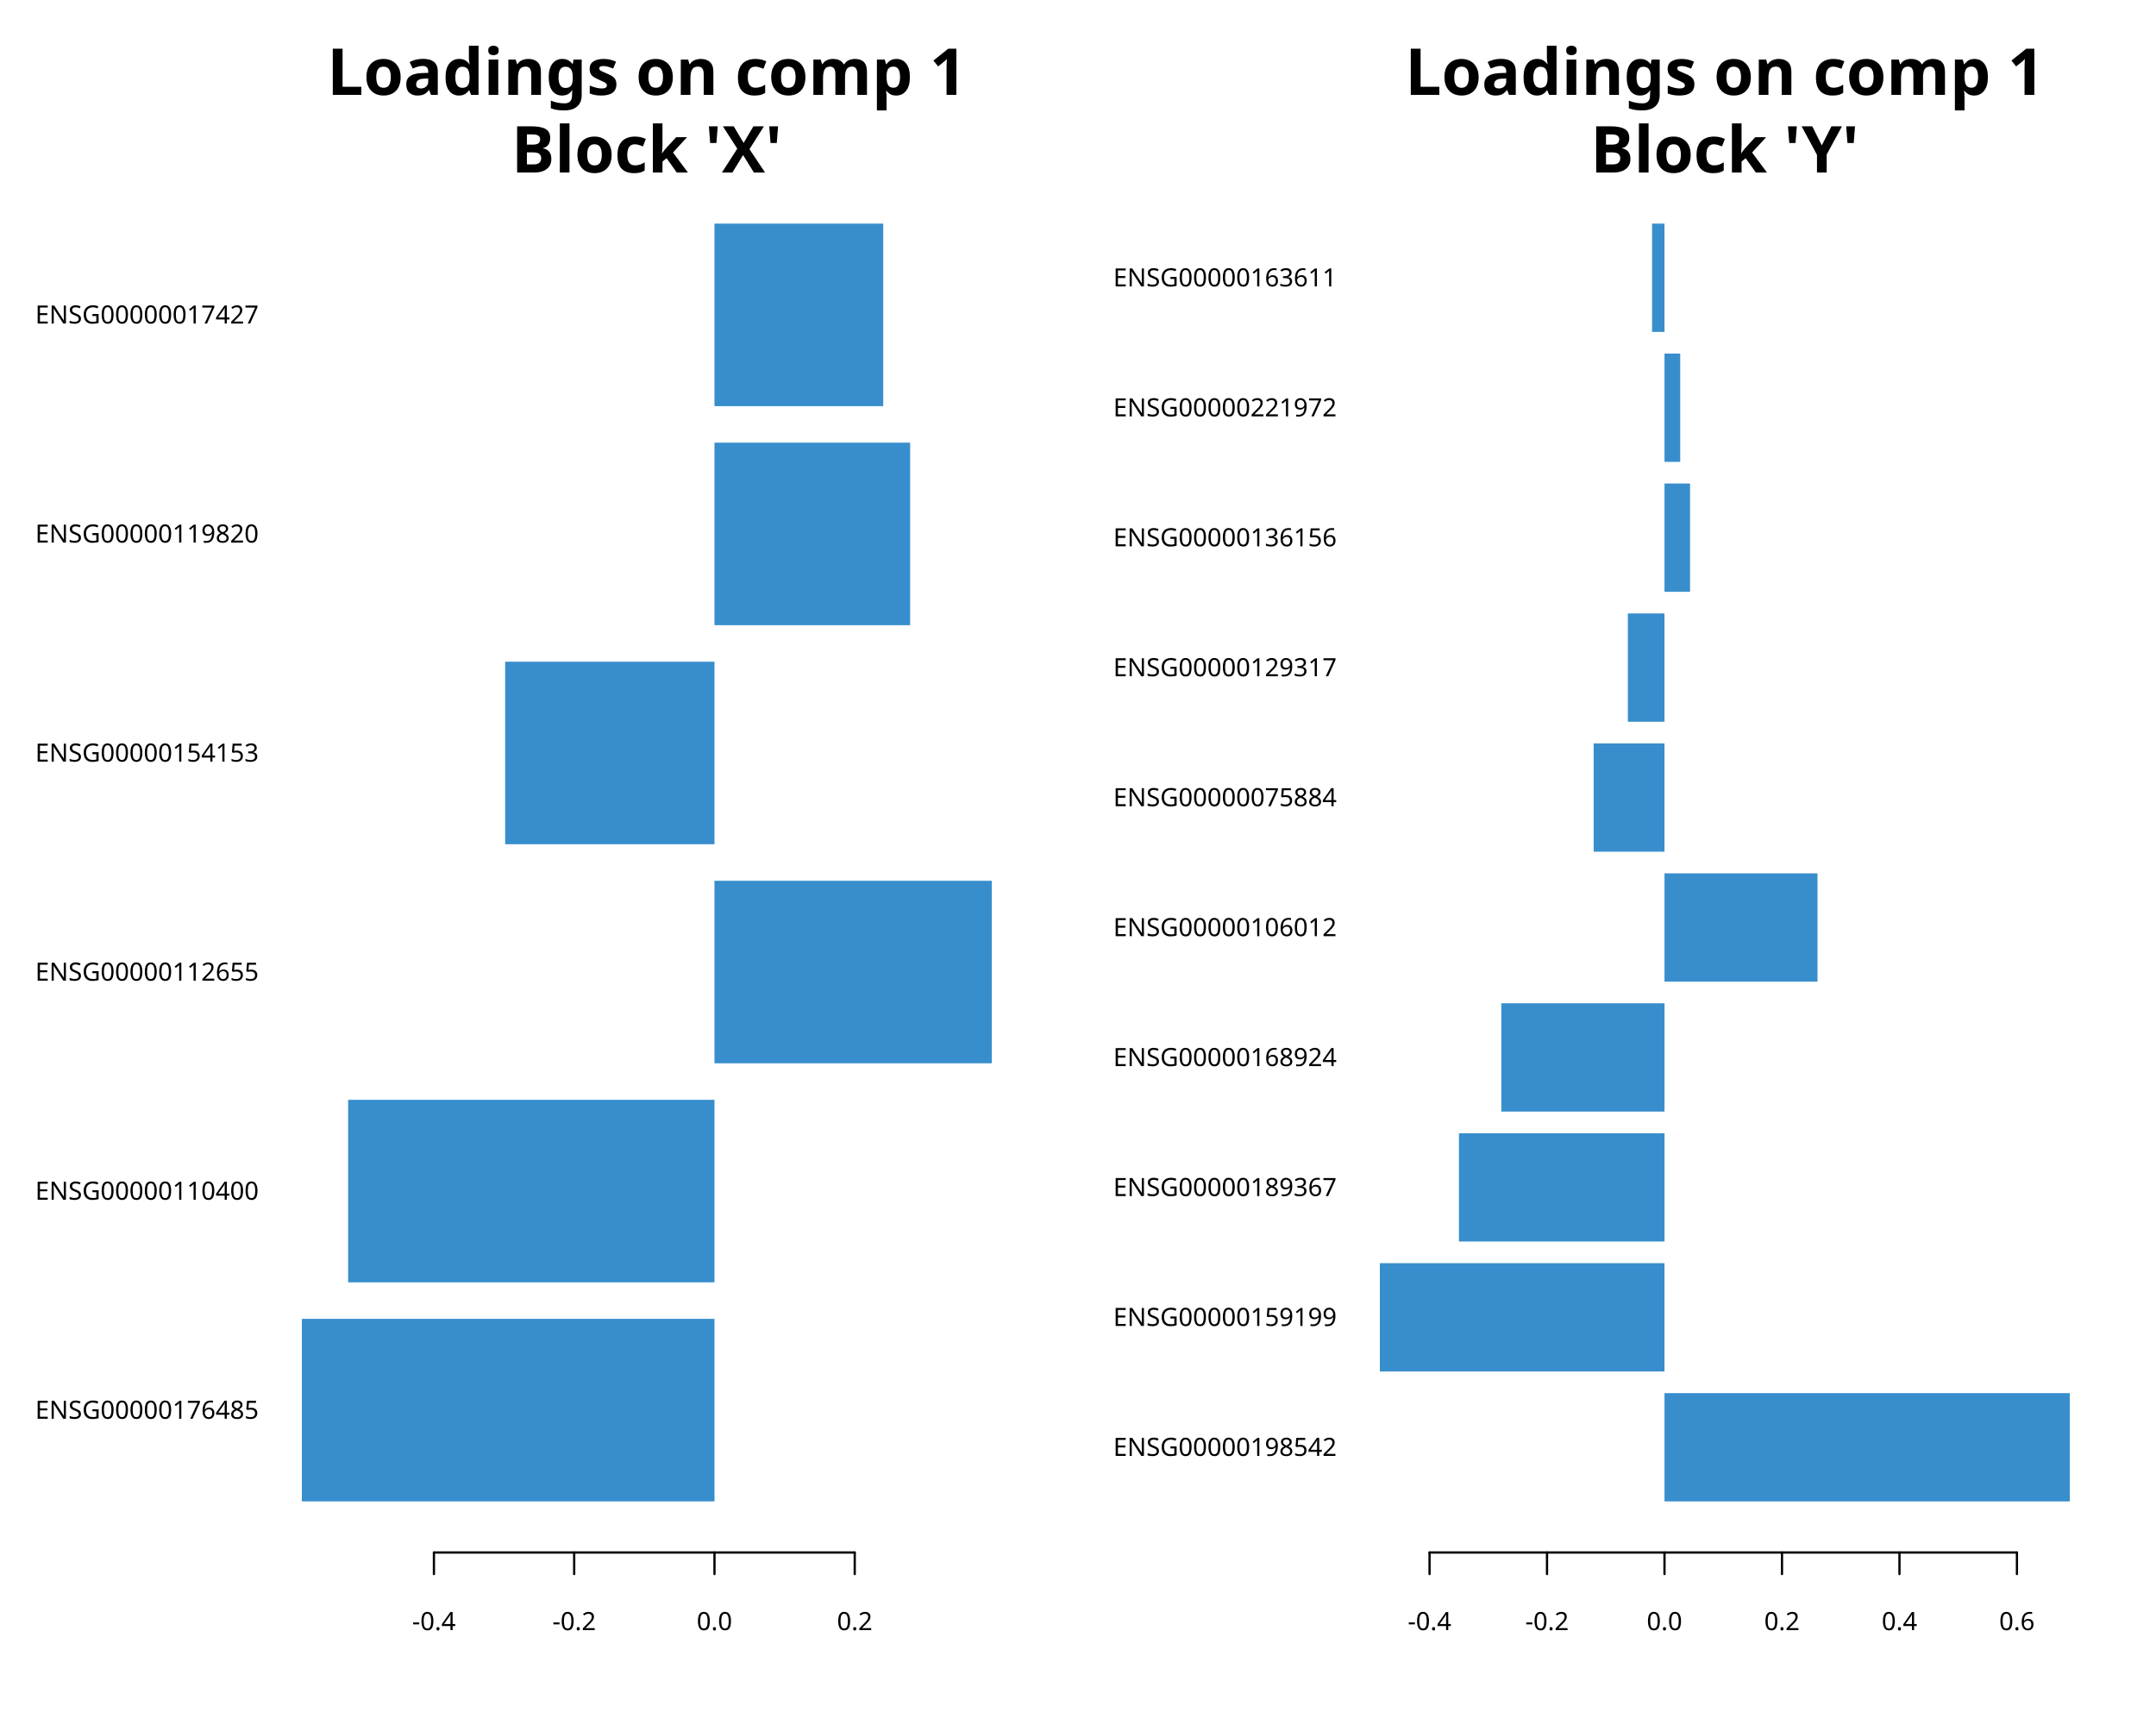
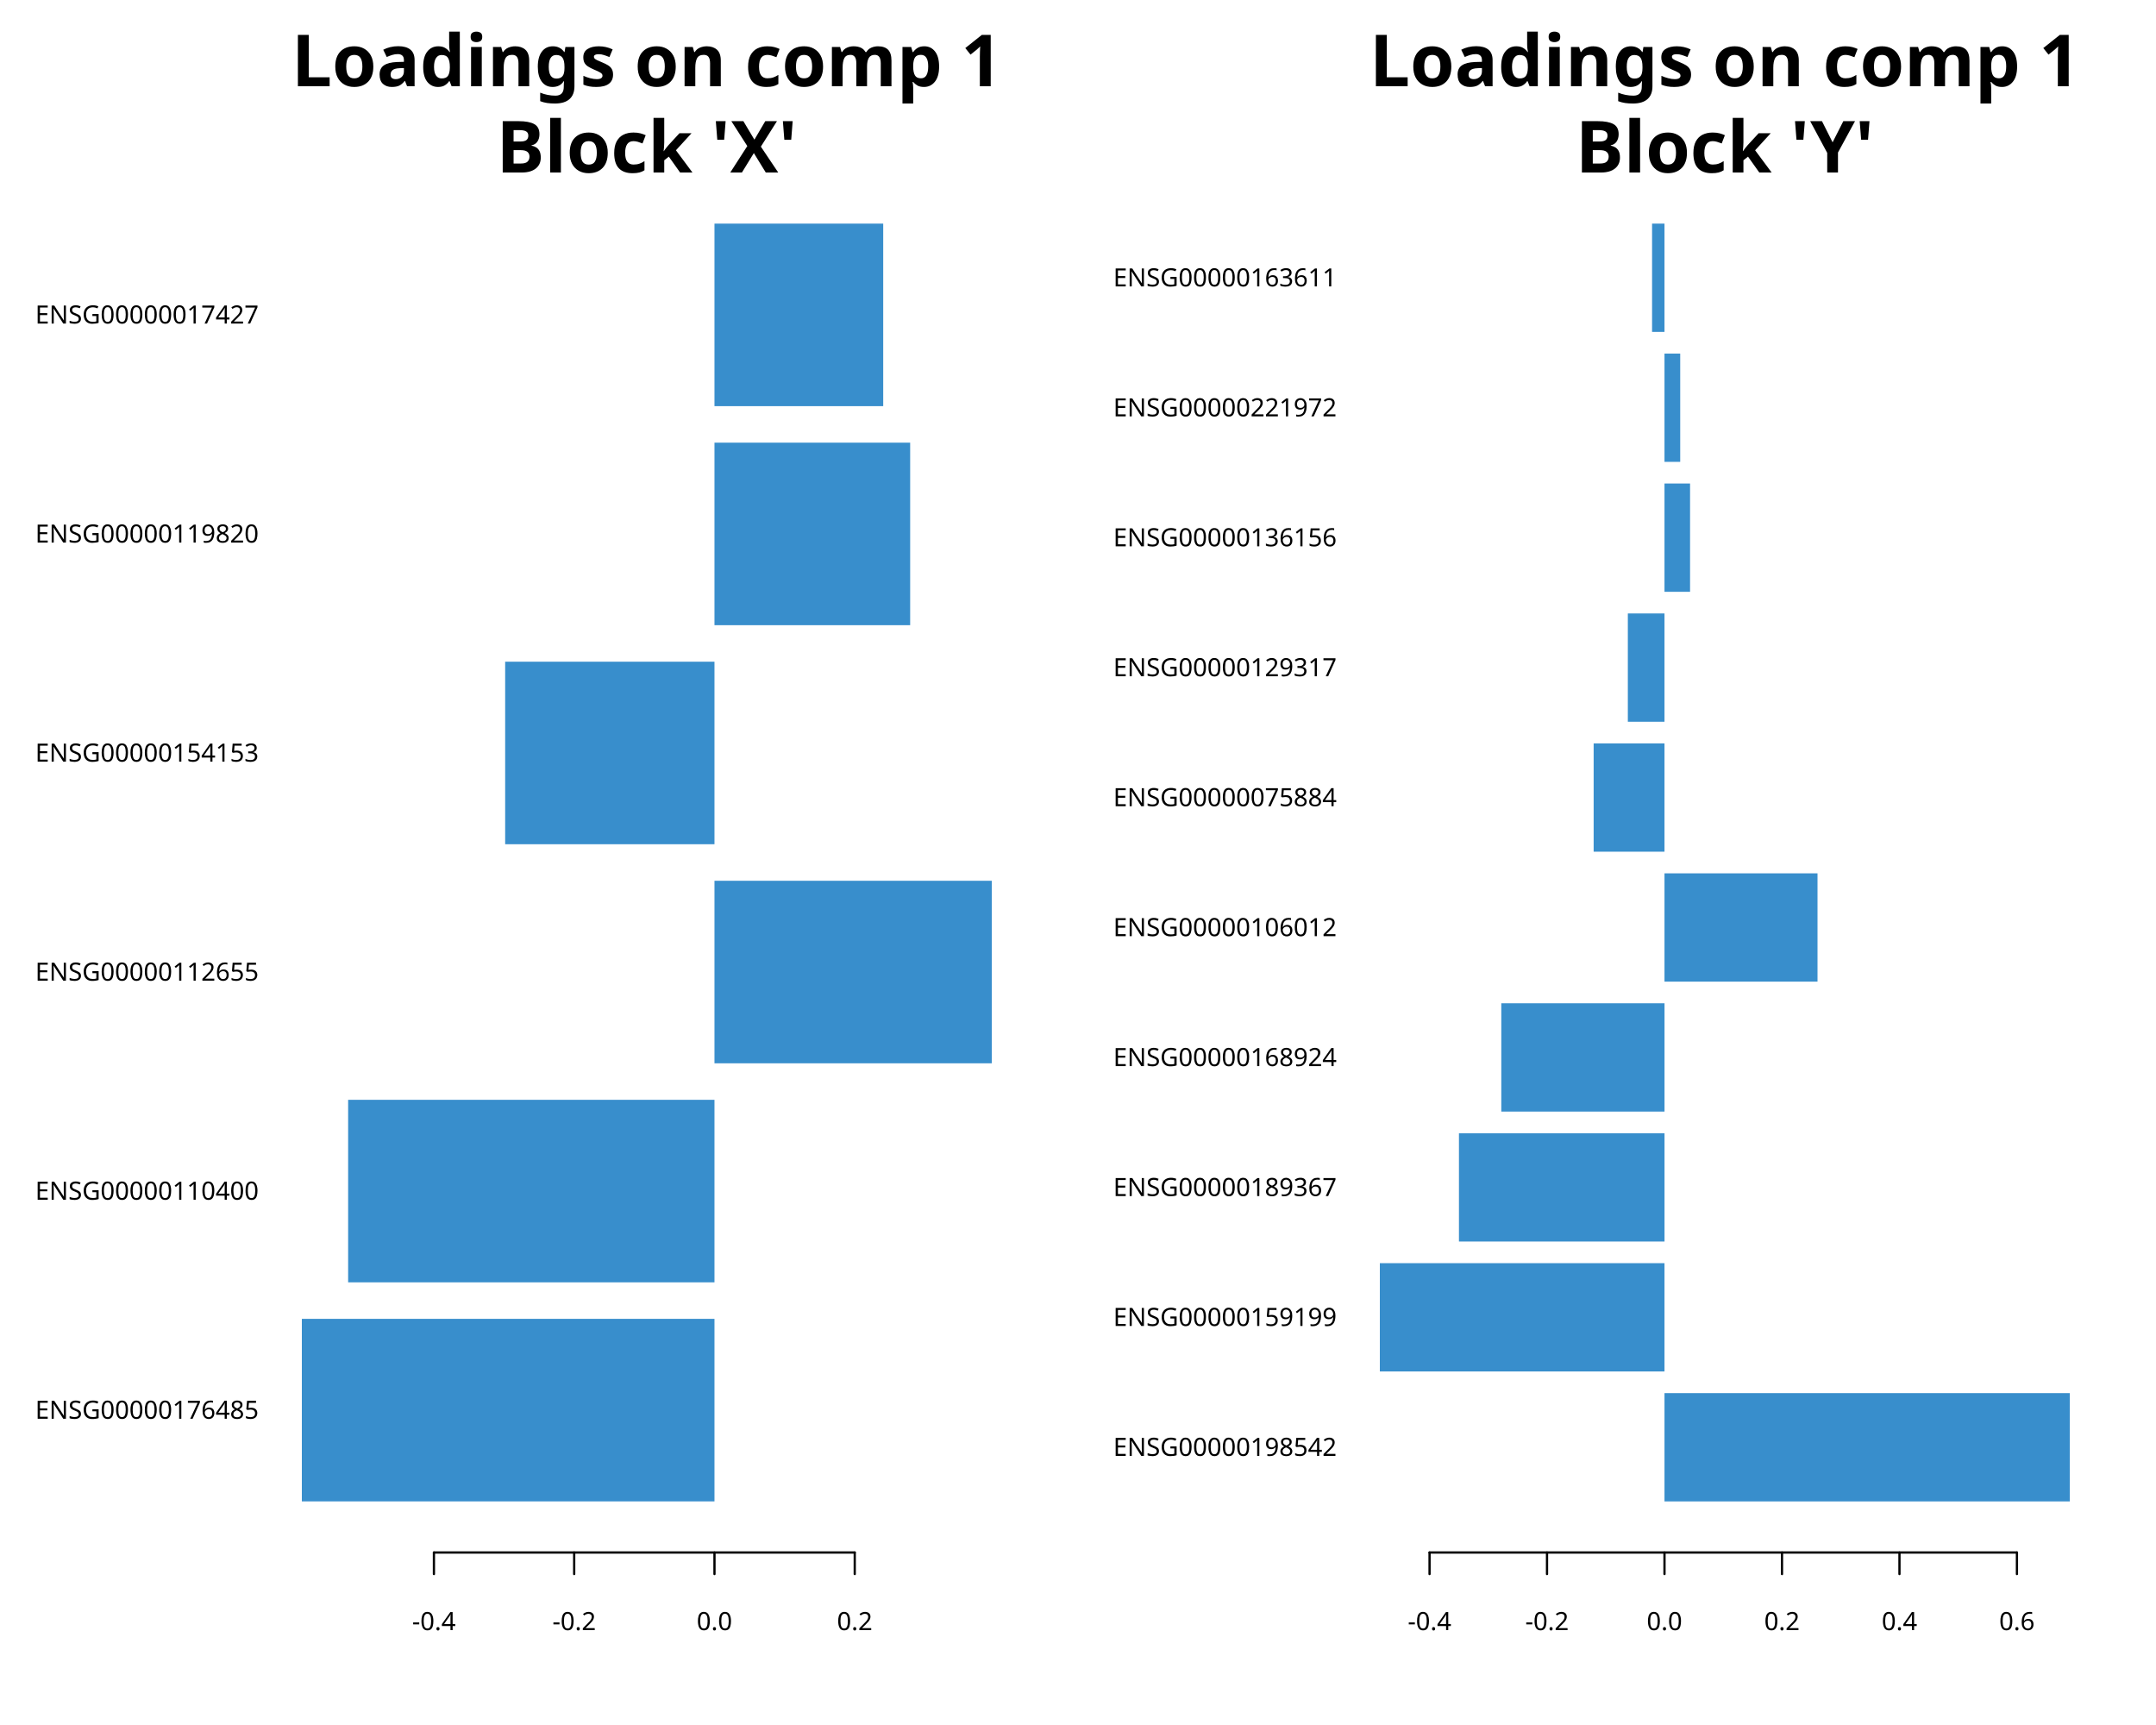
<svg xmlns="http://www.w3.org/2000/svg" class="svglite" data-engine-version="2.0" width="720.00pt" height="576.00pt" viewBox="0 0 720.00 576.00">
  <defs>
    <style type="text/css">
    .svglite line, .svglite polyline, .svglite polygon, .svglite path, .svglite rect, .svglite circle {
      fill: none;
      stroke: #000000;
      stroke-linecap: round;
      stroke-linejoin: round;
      stroke-miterlimit: 10.00;
    }
  </style>
  </defs>
  <rect width="100%" height="100%" style="stroke: none; fill: #FFFFFF;" />
  <defs>
    <clipPath id="cpMC4wMHw3MjAuMDB8MC4wMHw1NzYuMDA=">
      <rect x="0.00" y="0.00" width="720.00" height="576.00" />
    </clipPath>
  </defs>
  <g clip-path="url(#cpMC4wMHw3MjAuMDB8MC4wMHw1NzYuMDA=)">
</g>
  <defs>
    <clipPath id="cpMC4wMHwzNjAuMDB8MC4wMHw1NzYuMDA=">
      <rect x="0.00" y="0.00" width="360.00" height="576.00" />
    </clipPath>
  </defs>
  <g clip-path="url(#cpMC4wMHwzNjAuMDB8MC4wMHw1NzYuMDA=)">
    <rect x="100.80" y="440.38" width="137.80" height="60.95" style="stroke-width: 0.75; stroke: none; fill: #388ECC;" />
    <rect x="116.26" y="367.24" width="122.34" height="60.95" style="stroke-width: 0.75; stroke: none; fill: #388ECC;" />
    <rect x="238.60" y="294.10" width="92.60" height="60.95" style="stroke-width: 0.75; stroke: none; fill: #388ECC;" />
    <rect x="168.70" y="220.95" width="69.90" height="60.95" style="stroke-width: 0.75; stroke: none; fill: #388ECC;" />
    <rect x="238.60" y="147.81" width="65.35" height="60.95" style="stroke-width: 0.75; stroke: none; fill: #388ECC;" />
    <rect x="238.60" y="74.67" width="56.35" height="60.95" style="stroke-width: 0.75; stroke: none; fill: #388ECC;" />
  </g>
  <g clip-path="url(#cpMC4wMHw3MjAuMDB8MC4wMHw1NzYuMDA=)">
    <text x="86.40" y="473.75" text-anchor="end" style="font-size: 8.40px; font-family: sans;" textLength="75.21px" lengthAdjust="spacingAndGlyphs">ENSG00000176485</text>
    <text x="86.40" y="400.60" text-anchor="end" style="font-size: 8.40px; font-family: sans;" textLength="75.21px" lengthAdjust="spacingAndGlyphs">ENSG00000110400</text>
    <text x="86.40" y="327.46" text-anchor="end" style="font-size: 8.40px; font-family: sans;" textLength="75.21px" lengthAdjust="spacingAndGlyphs">ENSG00000112655</text>
    <text x="86.40" y="254.32" text-anchor="end" style="font-size: 8.40px; font-family: sans;" textLength="75.21px" lengthAdjust="spacingAndGlyphs">ENSG00000154153</text>
    <text x="86.40" y="181.18" text-anchor="end" style="font-size: 8.40px; font-family: sans;" textLength="75.21px" lengthAdjust="spacingAndGlyphs">ENSG00000119820</text>
    <text x="86.40" y="108.03" text-anchor="end" style="font-size: 8.40px; font-family: sans;" textLength="75.21px" lengthAdjust="spacingAndGlyphs">ENSG00000017427</text>
    <line x1="144.91" y1="518.40" x2="285.44" y2="518.40" style="stroke-width: 0.75;" />
    <line x1="144.91" y1="518.40" x2="144.91" y2="525.60" style="stroke-width: 0.75;" />
    <line x1="191.75" y1="518.40" x2="191.75" y2="525.60" style="stroke-width: 0.75;" />
    <line x1="238.60" y1="518.40" x2="238.60" y2="525.60" style="stroke-width: 0.75;" />
    <line x1="285.44" y1="518.40" x2="285.44" y2="525.60" style="stroke-width: 0.75;" />
    <text x="144.91" y="544.32" text-anchor="middle" style="font-size: 8.40px; font-family: sans;" textLength="14.47px" lengthAdjust="spacingAndGlyphs">-0.4</text>
    <text x="191.75" y="544.32" text-anchor="middle" style="font-size: 8.40px; font-family: sans;" textLength="14.47px" lengthAdjust="spacingAndGlyphs">-0.2</text>
    <text x="238.60" y="544.32" text-anchor="middle" style="font-size: 8.40px; font-family: sans;" textLength="11.68px" lengthAdjust="spacingAndGlyphs">0.0</text>
    <text x="285.44" y="544.32" text-anchor="middle" style="font-size: 8.40px; font-family: sans;" textLength="11.68px" lengthAdjust="spacingAndGlyphs">0.2</text>
  </g>
  <g clip-path="url(#cpMC4wMHwzNjAuMDB8MC4wMHw1NzYuMDA=)">
-     <text x="216.00" y="31.68" text-anchor="middle" style="font-size: 21.60px; font-weight: bold; font-family: sans;" textLength="194.57px" lengthAdjust="spacingAndGlyphs">Loadings on comp 1</text>
-     <text x="216.00" y="57.60" text-anchor="middle" style="font-size: 21.60px; font-weight: bold; font-family: sans;" textLength="81.49px" lengthAdjust="spacingAndGlyphs">Block 'X'</text>
+     <text x="216.00" y="28.80" text-anchor="middle" style="font-size: 24.00px; font-weight: bold; font-family: sans;" textLength="216.19px" lengthAdjust="spacingAndGlyphs">Loadings on comp 1</text>
+     <text x="216.00" y="57.60" text-anchor="middle" style="font-size: 24.00px; font-weight: bold; font-family: sans;" textLength="90.55px" lengthAdjust="spacingAndGlyphs">Block 'X'</text>
  </g>
  <defs>
    <clipPath id="cpMzYwLjAwfDcyMC4wMHwwLjAwfDU3Ni4wMA==">
      <rect x="360.00" y="0.00" width="360.00" height="576.00" />
    </clipPath>
  </defs>
  <g clip-path="url(#cpMzYwLjAwfDcyMC4wMHwwLjAwfDU3Ni4wMA==)">
    <rect x="555.86" y="465.18" width="135.34" height="36.16" style="stroke-width: 0.75; stroke: none; fill: #388ECC;" />
    <rect x="460.80" y="421.79" width="95.06" height="36.16" style="stroke-width: 0.75; stroke: none; fill: #388ECC;" />
    <rect x="487.22" y="378.40" width="68.65" height="36.16" style="stroke-width: 0.75; stroke: none; fill: #388ECC;" />
    <rect x="501.36" y="335.01" width="54.51" height="36.16" style="stroke-width: 0.75; stroke: none; fill: #388ECC;" />
    <rect x="555.86" y="291.62" width="51.10" height="36.16" style="stroke-width: 0.75; stroke: none; fill: #388ECC;" />
    <rect x="532.20" y="248.23" width="23.66" height="36.16" style="stroke-width: 0.75; stroke: none; fill: #388ECC;" />
    <rect x="543.62" y="204.84" width="12.24" height="36.16" style="stroke-width: 0.75; stroke: none; fill: #388ECC;" />
    <rect x="555.86" y="161.45" width="8.54" height="36.16" style="stroke-width: 0.75; stroke: none; fill: #388ECC;" />
    <rect x="555.86" y="118.06" width="5.25" height="36.16" style="stroke-width: 0.75; stroke: none; fill: #388ECC;" />
    <rect x="551.71" y="74.67" width="4.15" height="36.16" style="stroke-width: 0.75; stroke: none; fill: #388ECC;" />
  </g>
  <g clip-path="url(#cpMC4wMHw3MjAuMDB8MC4wMHw1NzYuMDA=)">
    <text x="446.40" y="486.14" text-anchor="end" style="font-size: 8.40px; font-family: sans;" textLength="75.21px" lengthAdjust="spacingAndGlyphs">ENSG00000198542</text>
    <text x="446.40" y="442.75" text-anchor="end" style="font-size: 8.40px; font-family: sans;" textLength="75.21px" lengthAdjust="spacingAndGlyphs">ENSG00000159199</text>
    <text x="446.40" y="399.37" text-anchor="end" style="font-size: 8.40px; font-family: sans;" textLength="75.21px" lengthAdjust="spacingAndGlyphs">ENSG00000189367</text>
    <text x="446.40" y="355.98" text-anchor="end" style="font-size: 8.40px; font-family: sans;" textLength="75.21px" lengthAdjust="spacingAndGlyphs">ENSG00000168924</text>
    <text x="446.40" y="312.59" text-anchor="end" style="font-size: 8.40px; font-family: sans;" textLength="75.21px" lengthAdjust="spacingAndGlyphs">ENSG00000106012</text>
    <text x="446.40" y="269.20" text-anchor="end" style="font-size: 8.40px; font-family: sans;" textLength="75.21px" lengthAdjust="spacingAndGlyphs">ENSG00000075884</text>
    <text x="446.40" y="225.81" text-anchor="end" style="font-size: 8.40px; font-family: sans;" textLength="75.21px" lengthAdjust="spacingAndGlyphs">ENSG00000129317</text>
    <text x="446.40" y="182.42" text-anchor="end" style="font-size: 8.40px; font-family: sans;" textLength="75.21px" lengthAdjust="spacingAndGlyphs">ENSG00000136156</text>
    <text x="446.40" y="139.03" text-anchor="end" style="font-size: 8.40px; font-family: sans;" textLength="75.21px" lengthAdjust="spacingAndGlyphs">ENSG00000221972</text>
    <text x="446.40" y="95.64" text-anchor="end" style="font-size: 8.40px; font-family: sans;" textLength="75.21px" lengthAdjust="spacingAndGlyphs">ENSG00000163611</text>
    <line x1="477.40" y1="518.40" x2="673.56" y2="518.40" style="stroke-width: 0.75;" />
    <line x1="477.40" y1="518.40" x2="477.40" y2="525.60" style="stroke-width: 0.75;" />
    <line x1="516.63" y1="518.40" x2="516.63" y2="525.60" style="stroke-width: 0.75;" />
    <line x1="555.86" y1="518.40" x2="555.86" y2="525.60" style="stroke-width: 0.75;" />
    <line x1="595.10" y1="518.40" x2="595.10" y2="525.60" style="stroke-width: 0.75;" />
    <line x1="634.33" y1="518.40" x2="634.33" y2="525.60" style="stroke-width: 0.75;" />
    <line x1="673.56" y1="518.40" x2="673.56" y2="525.60" style="stroke-width: 0.75;" />
    <text x="477.40" y="544.32" text-anchor="middle" style="font-size: 8.40px; font-family: sans;" textLength="14.47px" lengthAdjust="spacingAndGlyphs">-0.4</text>
    <text x="516.63" y="544.32" text-anchor="middle" style="font-size: 8.40px; font-family: sans;" textLength="14.47px" lengthAdjust="spacingAndGlyphs">-0.2</text>
    <text x="555.86" y="544.32" text-anchor="middle" style="font-size: 8.40px; font-family: sans;" textLength="11.68px" lengthAdjust="spacingAndGlyphs">0.0</text>
    <text x="595.10" y="544.32" text-anchor="middle" style="font-size: 8.40px; font-family: sans;" textLength="11.68px" lengthAdjust="spacingAndGlyphs">0.2</text>
    <text x="634.33" y="544.32" text-anchor="middle" style="font-size: 8.40px; font-family: sans;" textLength="11.68px" lengthAdjust="spacingAndGlyphs">0.4</text>
    <text x="673.56" y="544.32" text-anchor="middle" style="font-size: 8.40px; font-family: sans;" textLength="11.68px" lengthAdjust="spacingAndGlyphs">0.6</text>
  </g>
  <g clip-path="url(#cpMzYwLjAwfDcyMC4wMHwwLjAwfDU3Ni4wMA==)">
-     <text x="576.00" y="31.68" text-anchor="middle" style="font-size: 21.60px; font-weight: bold; font-family: sans;" textLength="194.57px" lengthAdjust="spacingAndGlyphs">Loadings on comp 1</text>
-     <text x="576.00" y="57.60" text-anchor="middle" style="font-size: 21.60px; font-weight: bold; font-family: sans;" textLength="81.49px" lengthAdjust="spacingAndGlyphs">Block 'Y'</text>
+     <text x="576.00" y="28.80" text-anchor="middle" style="font-size: 24.00px; font-weight: bold; font-family: sans;" textLength="216.19px" lengthAdjust="spacingAndGlyphs">Loadings on comp 1</text>
+     <text x="576.00" y="57.60" text-anchor="middle" style="font-size: 24.00px; font-weight: bold; font-family: sans;" textLength="90.55px" lengthAdjust="spacingAndGlyphs">Block 'Y'</text>
  </g>
</svg>
